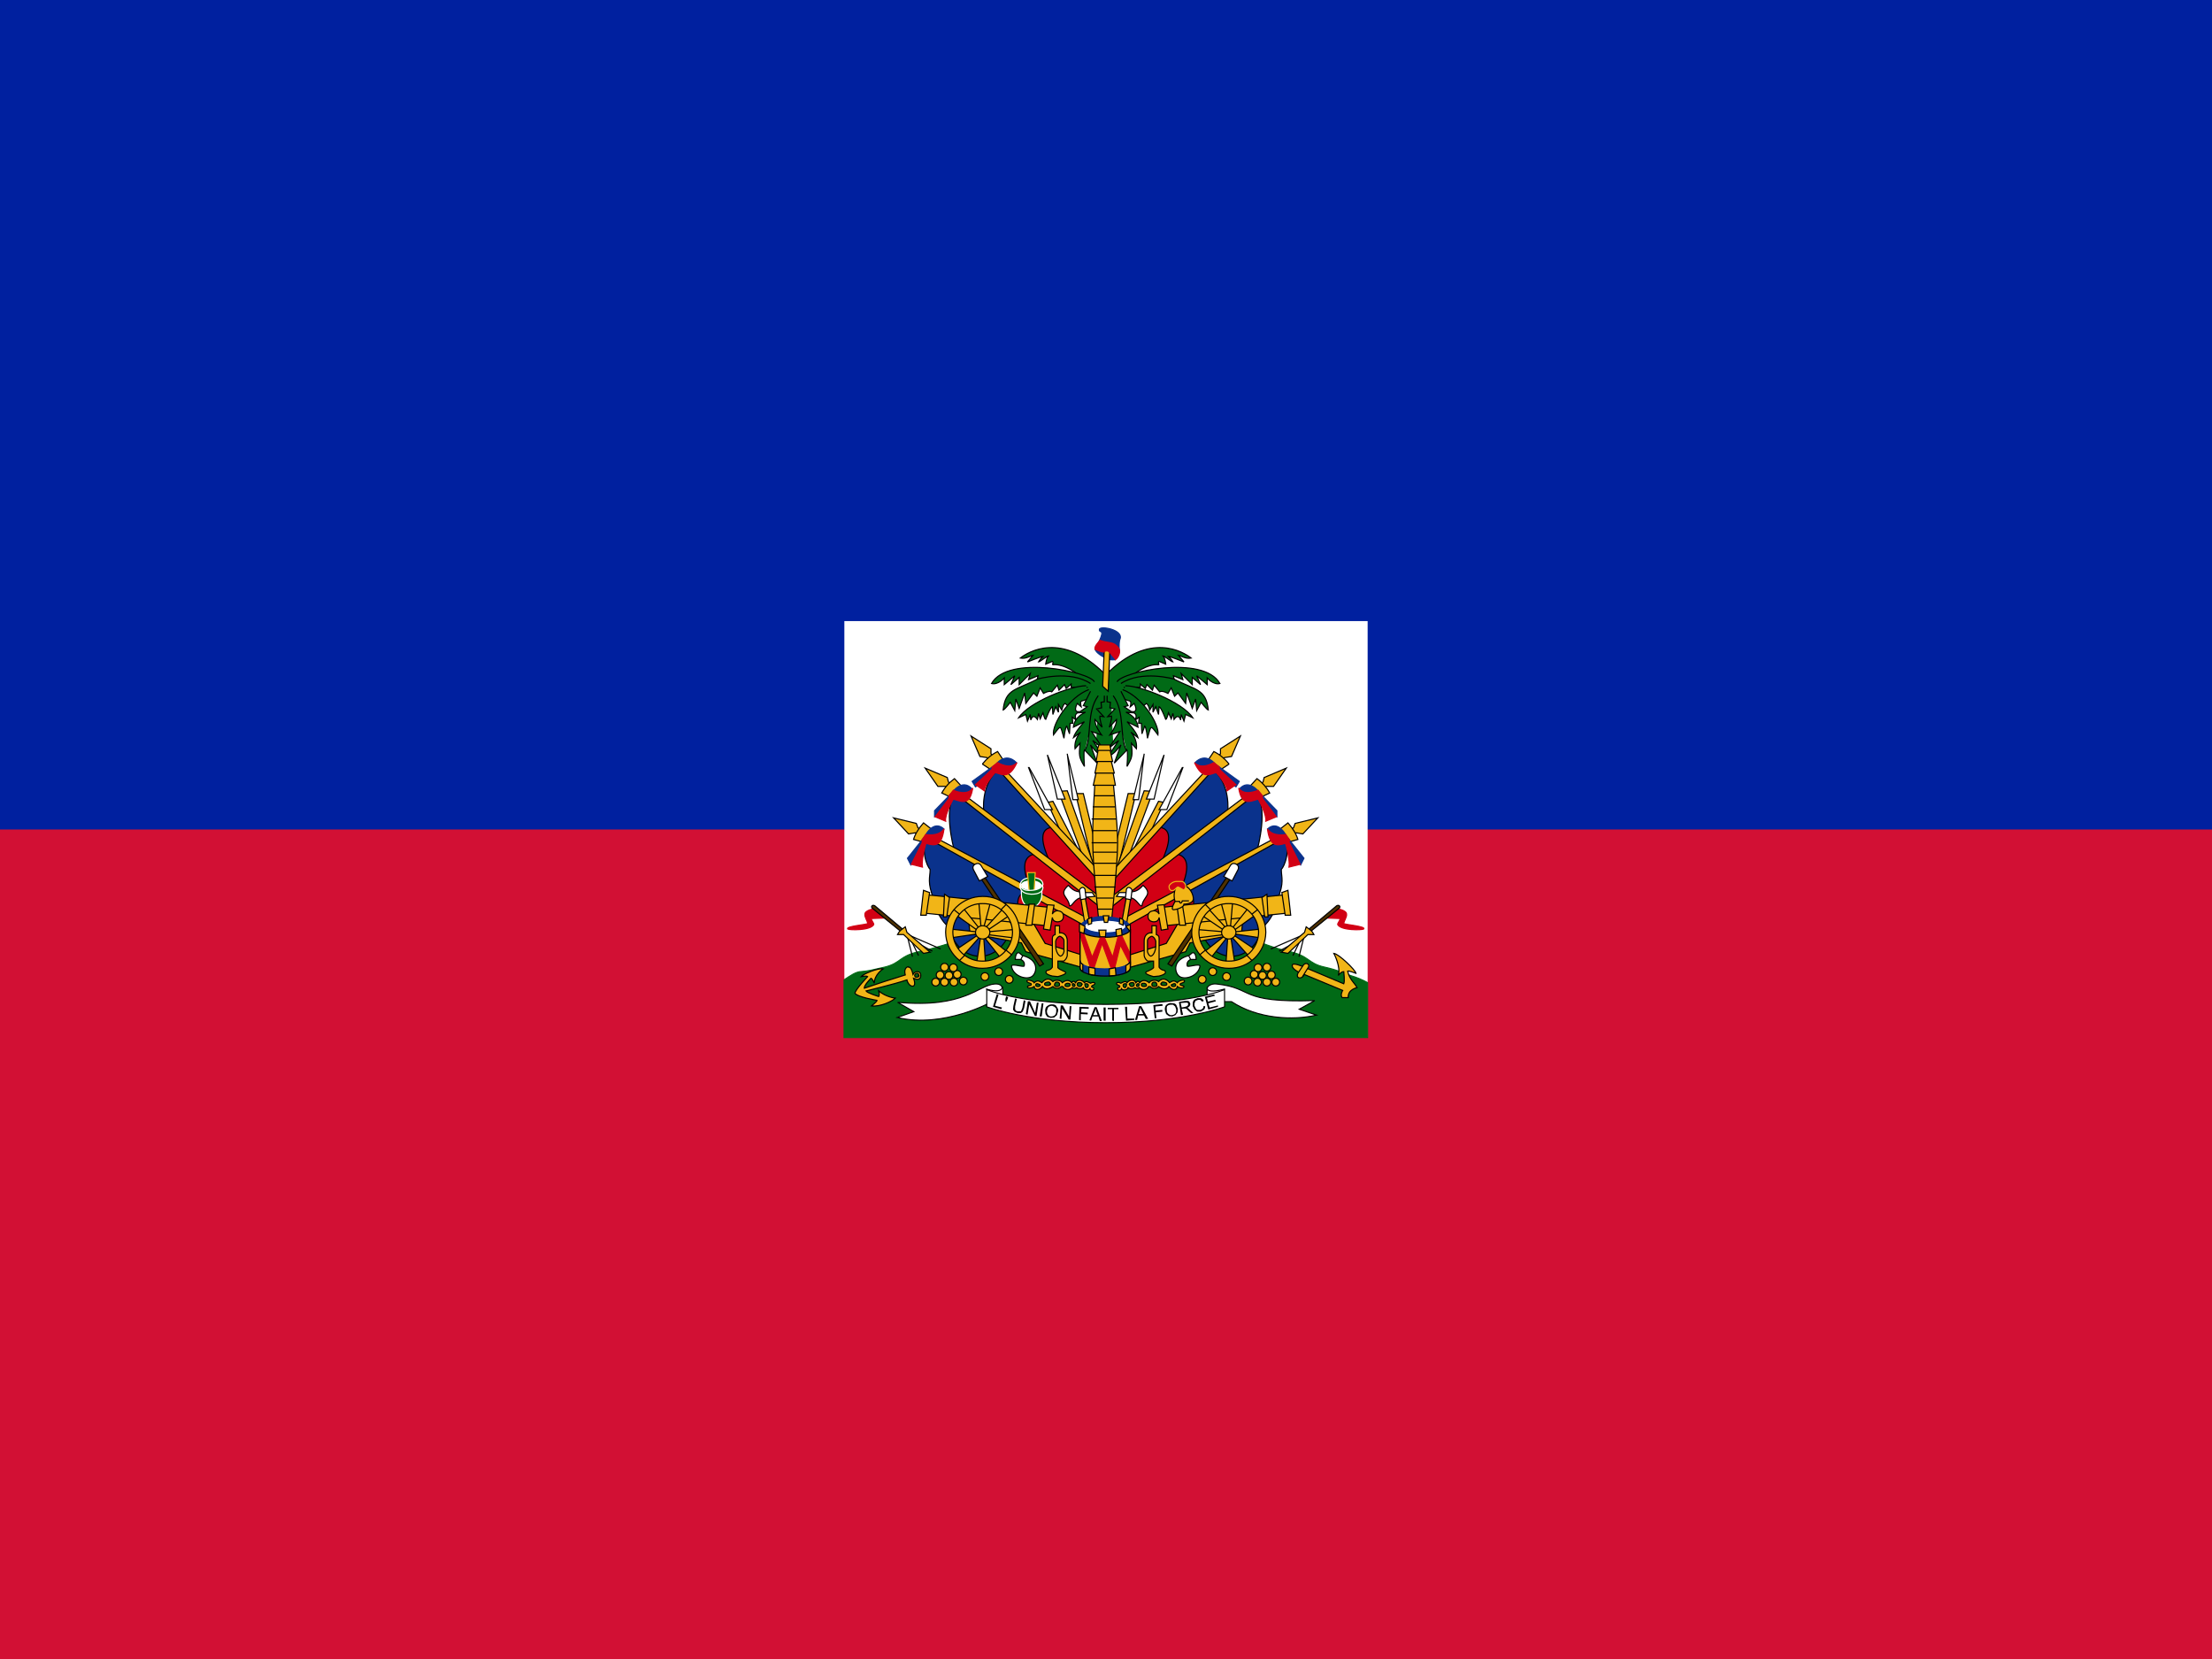
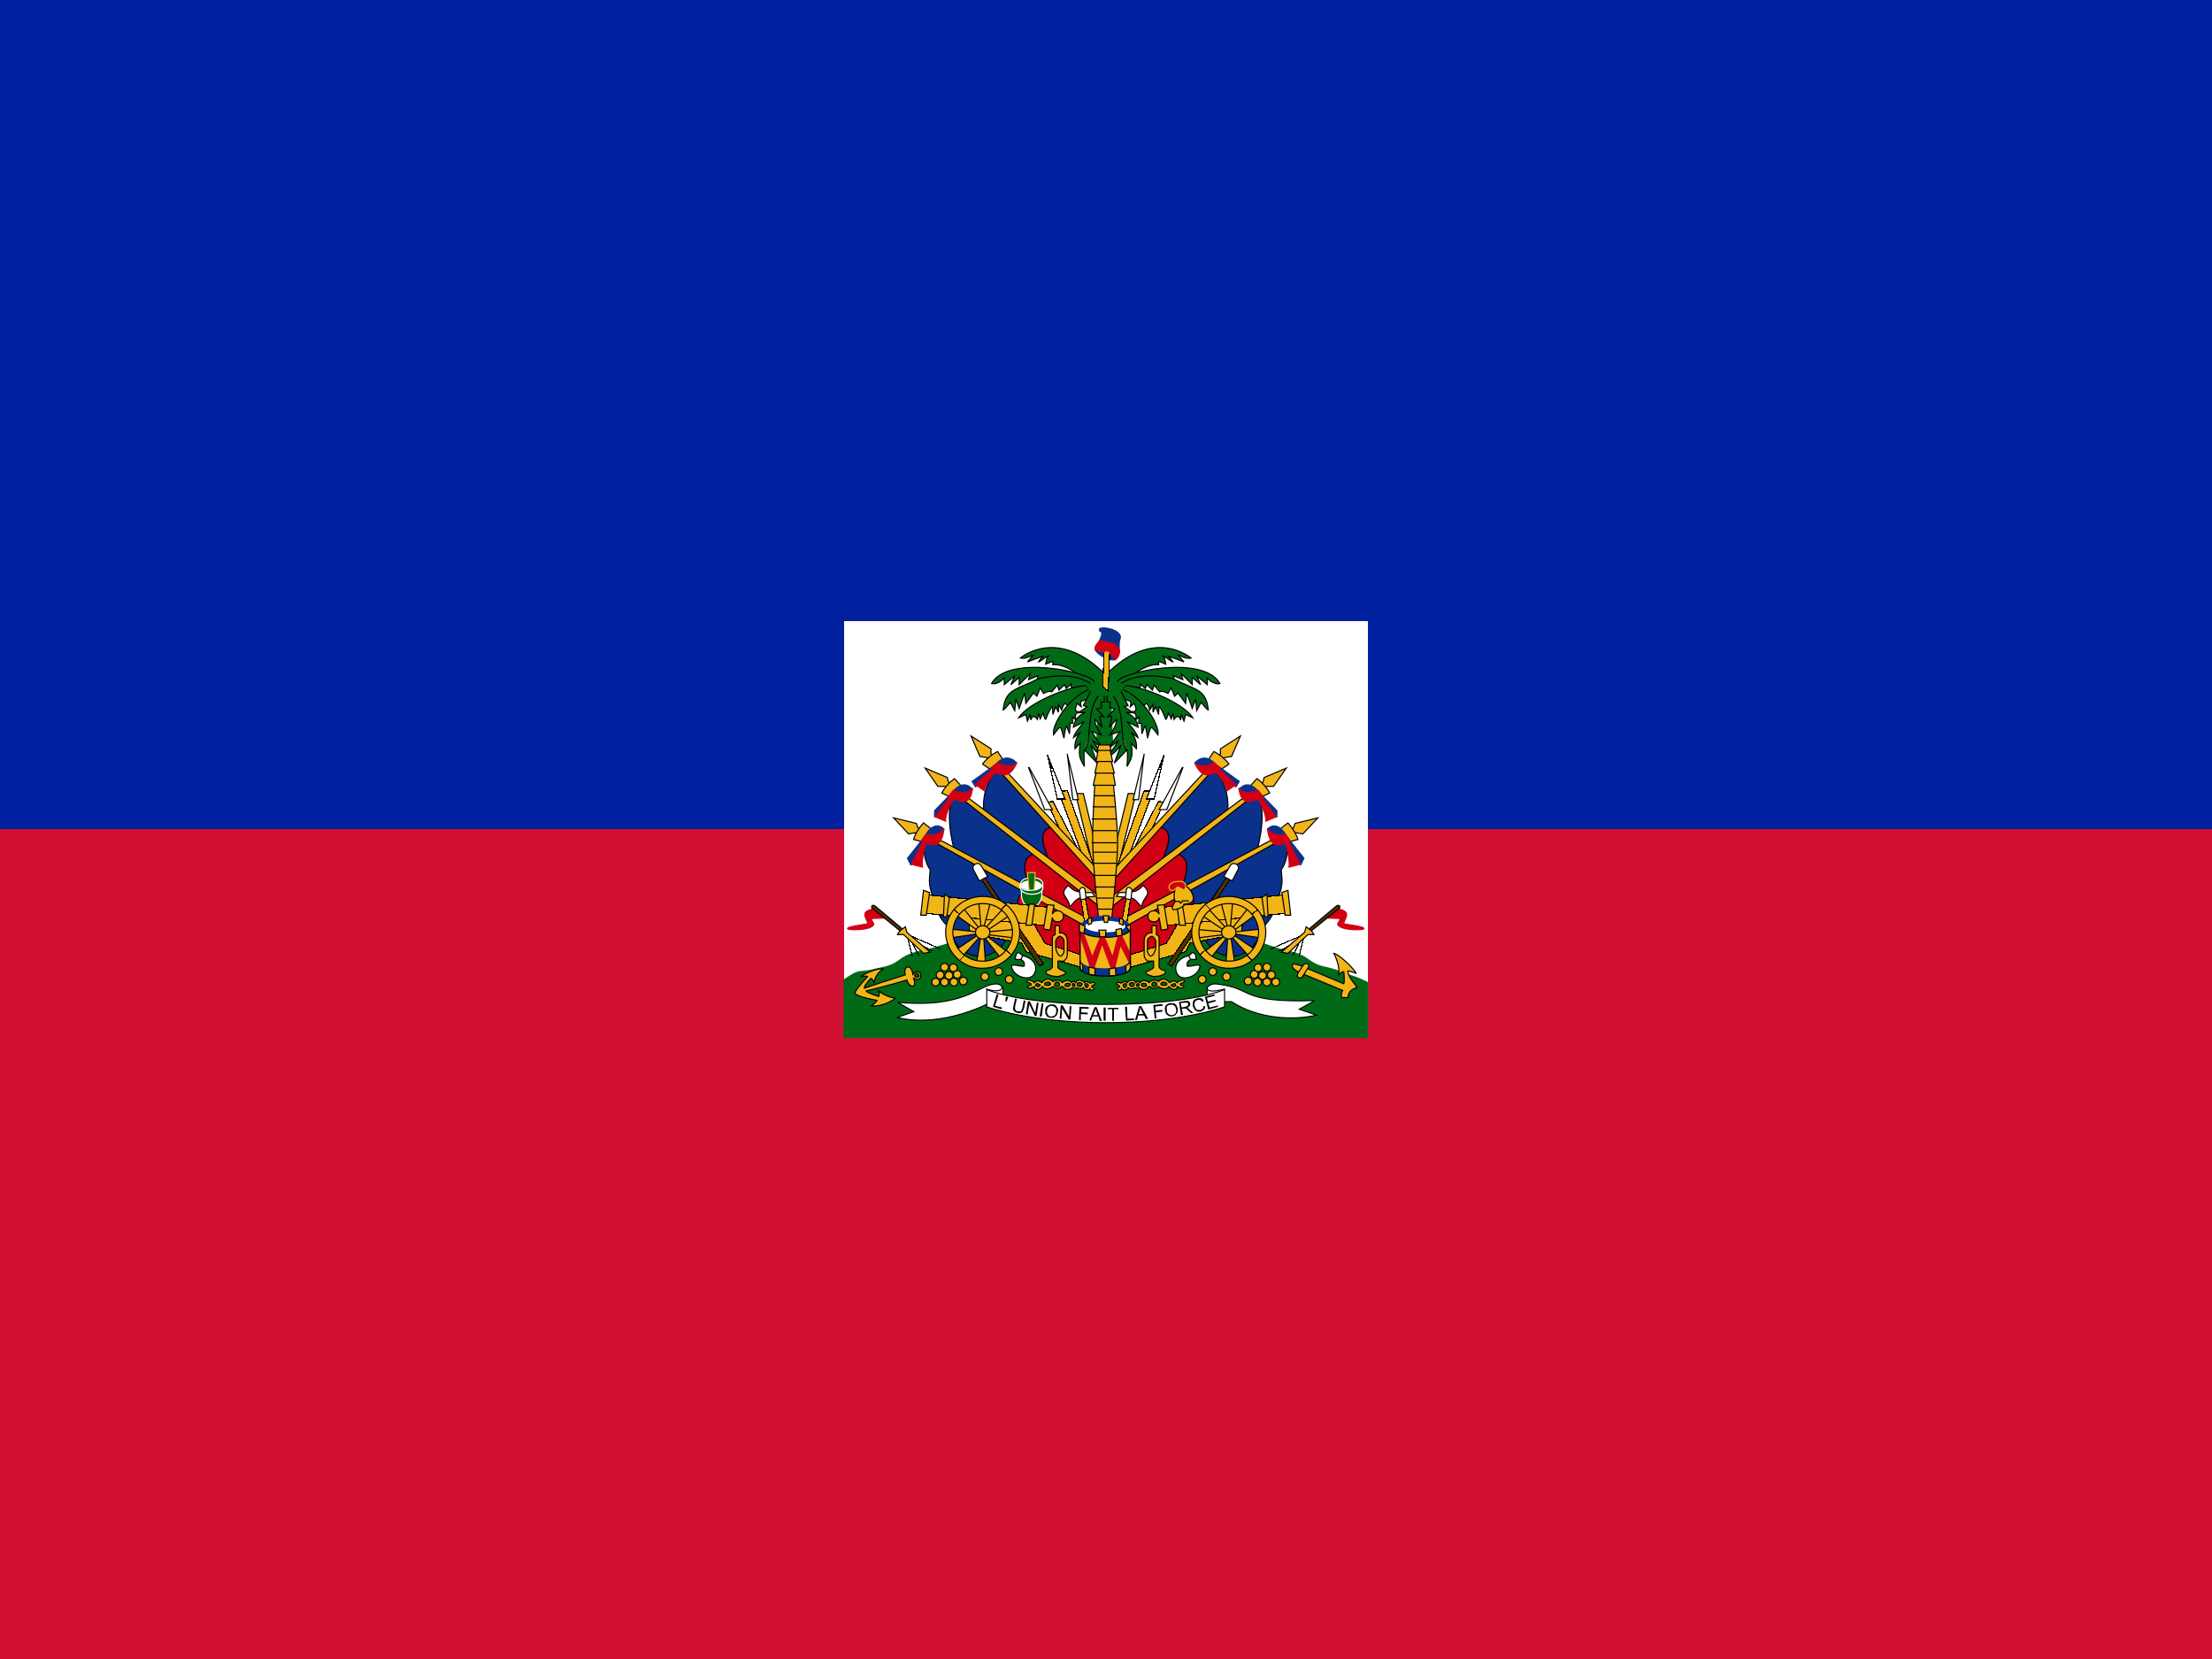
<svg xmlns="http://www.w3.org/2000/svg" xmlns:xlink="http://www.w3.org/1999/xlink" id="flag-icons-ht" viewBox="0 0 640 480">
-   <path fill="#d21034" d="M0 0h640v480H0z" />
-   <path fill="#00209f" d="M0 0h640v240H0z" />
+   <path fill="#d21034" d="M0 0h640v480H0z" shape-rendering="crispEdges" />
+   <path fill="#00209f" d="M0 0h640v240H0z" shape-rendering="crispEdges" />
  <g fill="#f1b517" stroke="#000" stroke-width=".2">
-     <path fill="#fff" stroke="none" d="M244.3 179.7h151.4v120.5H244.3z" />
+     <path fill="#fff" stroke="none" d="M244.3 179.7h151.4v120.5H244.3z" shape-rendering="crispEdges" />
    <path fill="#016a16" stroke="#016a16" stroke-width=".3" d="m350.5 266.8-31 1-30.7.3s-15.8 5.8-22.3 7.1-5.6 3.4-10.5 4.6c-4 .9-4.5 1.1-6.8 1.3-1.5 0-3.2 1.2-5 2.4v16.7h151.5v-15.9q-2.4-1.3-4.8-2c-2.2-.8-3.7-1.6-7.7-2.5-5-1.1-4.2-3.3-10.6-4.6-6.5-1.3-22.1-8.4-22.1-8.4z" />
    <g transform="translate(-80)scale(1.6)">
      <g id="ht-a">
        <path d="M244.5 143.5h1.4l2.6 10.7-.6 3.4z" />
        <path fill="#fff" d="m243 136.3 1 8.3h1l-2-8.2z" />
-         <path d="m245.7 154.6-4.3-11.5 1.6-.1 5 14z" />
-         <path fill="#fff" d="m239.4 136.5 1.8 8h1.4z" />
-         <path d="m241.9 150.6-2.5-5.5 1-.2 4.7 9z" />
+         <path d="m245.7 154.6-4.3-11.5 1.6-.1 5 14z" shape-rendering="crispEdges" />
+         <path fill="#fff" d="m239.4 136.5 1.8 8h1.4z" shape-rendering="crispEdges" />
+         <path d="m241.9 150.6-2.5-5.5 1-.2 4.7 9z" shape-rendering="crispEdges" />
        <path fill="#fff" d="m236 138.8 2.9 7.6h1.4l-4.2-7.6z" />
        <path fill="#0a328c" d="m242.3 151.4-11.5-12.5c-3.6 2.8-2.9 8-2.9 8l13 10.2z" />
        <path fill="#d20014" d="m248.9 158.2-8.5-8.6c-3.6.2-.8 5.5-.6 6.2l9 7.7z" />
        <path d="M248.1 156.8 230.6 138l-.7.5 18.6 20.6zm-18.5-20-.4-.5v-.9l-3.6-2.3 1.6 3.7 1.3.2.3.4z" />
        <path d="M227.7 138.1a8 8 0 0 1 2.7-2.2l1 1.5-2.2 1.8-1.5-1z" />
        <path fill="#0a328c" stroke="#0a328c" d="m225.8 141.3.6 1c.4-.1 4-3.5 4-3.5h2.7l.7-.9c-2-2-3.7.3-3.7.3z" />
        <path fill="#d20014" stroke="#d20014" d="M228 143c0-1 1.8-3.2 2-3.3 1.3.4 2.5 1.2 3.9-1.8-1.2 1.4-3.5 0-3.5 0l-1 .8v.4l-3 2.8z" />
        <path fill="#0a328c" d="m237.3 154.7-14.4-11.4c-2.5 2.5-.4 10.2-.4 10.2l14 7.6.7-6.4z" />
        <path fill="#d20014" d="m249.2 164-11.9-9.6c-4 .6-.8 6.5-.6 7.2l12.5 6.8z" />
        <path d="m248.7 162-25.6-19.2-.5.6 26.8 21zm-26.8-20.2-.4-.4-.2-.8-4-1.7 2.3 3.3h1.3l.4.4z" />
        <path d="M220.3 143.4a8 8 0 0 1 2.3-2.6l1.2 1.3-1.8 2.1z" />
        <path fill="#0a328c" stroke="#0a328c" d="M219 146.6v1.1c.4-.2 3.7-3.7 3.7-3.7l2.5-.5.6-.8c-1.8-2.1-3.7.7-3.7.7z" />
        <path fill="#d20014" stroke="#d20014" d="M221 148.5c-.2-1 1.2-3.8 1.4-4 1.6.5 3 1.2 3.5-2-1 1.6-3.5.4-3.5.4l-.8 1v.5l-2.5 3.3z" />
        <path fill="#0a328c" d="m236.2 161.7-18.5-10.5c-1.3 2.3-.1 5.5.5 6 0 1.5-.6 2.3.7 5.5q.6 3.2 2.7 5c1.6 6.4 8.2 6.9 10.7 1.6z" />
        <path fill="#d20014" d="m248.3 168.5-12.5-7.3c-4 .5 0 8 .3 8.7l12.2 4.3z" />
        <path d="m246.2 165.8-28.3-15-.5.6 30 16.7zM216.5 150l-.5-.3-.3-.8-4.1-1 2.7 2.9 1.2-.2.6.3z" />
        <path d="M215.2 151.8q.4-1.4 1.8-3l1.4 1.1-1.4 2.4z" />
        <path fill="#0a328c" stroke="#0a328c" d="m214.1 155.2.6 1.2 3-4.6 2.5-.9.5-1c-2-1.8-3.5 1.4-3.5 1.4z" />
        <path fill="#d20014" stroke="#d20014" d="M216.8 156.8c-.2-1 .5-4.2.7-4.3 1.5.5 2.8.6 3.2-2.6-1 1.5-3.3 1-3.3 1l-.7 1 .1.4-2 4z" />
      </g>
      <use xlink:href="#ht-a" width="100%" height="100%" transform="matrix(-1 0 0 1 499.9 0)" />
    </g>
    <g transform="translate(-80)scale(1.6)">
      <path fill="#016a16" stroke="#016a16" d="m248.8 125.6-.5 9h2.9l-.4-9 3-.3-.3-3.6-7.5.3v3.2z" />
      <g id="ht-b" fill="#016a16">
        <path d="M249.8 121.9c-7.8-7.8-13.9-4-15.3-2.9 1 .2 1.8-.4 2.3-.5l-1 1.2s2.5-1 2.8-1c-.4.3-.8 1-.8 1 .2 0 1.6-1.1 1.8-1.1-.4.4-.5 1.5-.5 1.5l1.2-.5c.3.2-.1.6.1.6 2-.2 4.7 1.7 5 2.3" />
        <path d="M247.9 123.3c-.8-1.8-15.6-5-18.6.3 1.2.3 2.3-1 2.3-1v1.2l1.9-1.6-.7 1.6 1.5-1.3v1.3l2-2-.3 1.1 1.7-.7-.2 1" />
        <path d="M247.2 123.6c-3.8-2.5-9.6-.8-9.6-.8-3.8 2-5.8 1.7-6.2 5.6.3-.1 1.3-1.4 1.3-1.4l.8 1.5.2-2.1.6 1.7 1-2.8.2 1.9 1.4-1.9.6.6.6-1.5.6 1s1-.6 1.5-.3l1-1.2.3.9 1-1 .3.7.9-.8v.6h3" />
        <path d="M246.4 124c-2.7 0-10.3 2.9-12.2 5.8l1.3-.6.3 1.2.5-1.2.1 1q.4-1.2 1.2-.1l.2-1.1.3 1 .5-1.1s.3 1.2.5 1.2c0 0 .8-2.2 1.2-2.3l.1 1.4.5-1.4.5 1v-1.4l.6 1s.2-1 .6-1.2l.8.7 3.4-2.5" />
        <path d="M246.9 124.7c-3.5 1.3-6.7 6.2-6.4 8.2 1.5-2 1.2-1.7 1.9.6 0 0 .2-2 .5-2.2l.5 1.4.1-1.9h.5l-.1-1.1.7.5c-.2-.7-.3-.9.4-1.5 0 0-1 .1-.2-1.5l.7.6s-.2-.7 0-1l2.6-.8" />
        <path d="m247.2 125-1.3 2.6.7.2-1.6 1.1 1.3-.1s-2 .7-2.2 2.7l2-1s-1.7 1.8-2 2.9l1.3-1s-1.2 1.2-1 3l.9-1c-.2 2.3-.2 2.5.8 4.2 0 0-.2-2.6 0-3l2.3 2.4-1.2-3.3s1.4 2 2.2 1.9l-1.8-2.7 1.8 1.4-2-3 1.8.6s-1.3-1.7-1.2-2.8l1.3 1.4s-.5-1.5-.4-2l.7.1-1.3-1.4.9-.2-.1-1 .6-.1v-1.1m-1.1 0c-2.2 3-1.1 7.5-2.4 9.9" />
      </g>
      <use xlink:href="#ht-b" width="100%" height="100%" transform="matrix(-1 0 0 1 499.9 0)" />
      <path d="M251 166.5s1.1-10 1.1-14.2c0-3.4-.8-10.8-.8-10.8H248s-.5 7.4-.4 10.8c0 4.2 1.1 14.2 1.1 14.2z" />
      <path d="M247.7 142h4l-.5-2.7h-2.9z" />
      <path d="M248 139.8h3.5l-.7-2.7h-2.2z" />
      <path d="M248.2 137.7h3l-.6-2.7h-1.9z" />
      <path d="M250.7 134.7h-2l-.3 1h2.5zm.4 29.7h-2.6m2.8-2h-3m3.4-2h-3.8m4-2.1h-4m4-2.2h-4.1m4.2-2h-4.4m4.4-1.7h-4.6m4.6-2.2h-4.6m4.5-2.1h-4.5m4.3-2.2h-4.1m3.9-2h-3.7" />
      <path fill="#0a328c" stroke="#0a328c" d="M250 119c-.8-.3-2.3-1.3-1.9-1.9l.7-1.2c1-2.2 0-1.4 0-2-.2-.8 3.8-.2 3.8 1.3 0 .5-.3.2-.2 2.6l-.8 1.5a4 4 0 0 1-1.7-.2z" />
-       <path d="m250.4 125-1-.9.3-7.1 1 .3-.3 7.6z" />
+       <path d="m250.4 125-1-.9.3-7.1 1 .3-.3 7.6z" shape-rendering="crispEdges" />
      <path fill="#d20014" stroke="#d20014" d="M251.7 119.3c.6-.4 1-1.5.6-2.1-1-1.3-1.7-.8-3.4-1.4-.3.4-1 1-.9 1.6 2.3 1 1.4.2 2.2.3.4 0 .6.5 1.5 1.5z" />
    </g>
    <g transform="translate(-80)scale(1.6)">
      <use xlink:href="#ht-c" width="100%" height="100%" transform="matrix(1 0 0 -1 0 320.4)" />
      <path fill="#016a16" stroke="#fff" stroke-linecap="round" d="M238.4 161.8c0 1.2-.9 2.3-1.9 2.3s-1.8-1-1.8-2.4v-1.2h3.7z" />
      <ellipse cx="236.5" cy="160.1" fill="#fff" stroke="none" rx="1.8" ry=".9" />
      <path fill="#016a16" stroke="#f1b517" d="m236.1 161-.3-3.2h1.4l-.2 3.3h-.9z" />
      <path id="ht-c" fill="#016a16" stroke="#fff" stroke-linecap="round" d="M238.5 160.1q-.4.8-2 .9c-1.6.1-1.7-.4-2-.9v.4q.2 1.1 2 1.2 2 0 2.1-1.2z" />
      <g id="ht-d">
-         <path d="m246 172.8-7-2.2-3.1-5.3-10.9-.5.4 4 9.3 1.7.8 1.6 10.7 3z" />
-         <path fill="#503200" d="m238.7 174.3-11.2-16.5-.5.5 11 16.4z" />
+         <path d="m246 172.8-7-2.2-3.1-5.3-10.9-.5.4 4 9.3 1.7.8 1.6 10.7 3z" shape-rendering="crispEdges" />
+         <path fill="#503200" d="m238.7 174.3-11.2-16.5-.5.5 11 16.4z" shape-rendering="crispEdges" />
        <path fill="#fff" d="m228.6 158.5-1.2-2q-.4-.6-1.1-.2-.6.4-.2 1.1l1 1.9z" />
-         <path d="m240 164.1-22.5-2.3-.6 3.3 22.4 2.3z" />
+         <path d="m240 164.1-22.5-2.3-.6 3.3 22.4 2.3z" shape-rendering="crispEdges" />
        <path d="m217 161-.5 4.5h1l.6-4.1zm3.8.7-.2 4.1h.6l.5-3.5zm15.3 1.8-.6 3.8h1.1l.5-3.8zm3.3.1-.7 4.4 1.2.2.4-2.3q.1.8 1 .8 1-.1 1-1t-1-1a1 1 0 0 0-1 .6l.3-1.6zm-8 .7-3.2 3.5.4.4 4-2.7zM224 173l3.1-3.5-.3-.4-4 2.7zm8.1-.9-3.7-2.9-.4.3 3 3.8zm-9.3-6.7 3.9 2.8.4-.3-3-3.8zm4.2-2.3.4 4.6h.5l1.2-4.5zm1.2 11-.3-4.5h-.6l-.7 4.6zm5.1-6-4.8.4v.5l4.8.6zm-11.4 1.5 4.7-.7v-.4l-4.8-.5v1.6z" />
        <ellipse cx="227.7" cy="168.6" rx="1.3" ry="1.2" />
        <path fill-rule="evenodd" stroke-linecap="round" d="M234.4 168.6c0 3.5-3 6.5-6.7 6.5a6.6 6.6 0 0 1-6.7-6.5c0-3.6 3-6.5 6.7-6.5a6.6 6.6 0 0 1 6.7 6.5zm-1.3 0a5.3 5.3 0 0 1-5.4 5.2 5.3 5.3 0 0 1-5.4-5.3 5.3 5.3 0 0 1 5.4-5.1 5.3 5.3 0 0 1 5.4 5.2z" />
-         <path d="m223.5 165.3-1-.8m8.5 0 1-1m1 9.2-1.1-.9m-8.4 1.9 1-1m21.7-10.6 1.1 6-.9.4-1-6.3z" />
+         <path d="m223.5 165.3-1-.8m8.5 0 1-1m1 9.2-1.1-.9m-8.4 1.9 1-1m21.7-10.6 1.1 6-.9.4-1-6.3z" shape-rendering="crispEdges" />
        <path fill="#fff" d="M245.6 161.4c-.5-.3-1.2.1-2.4-1.3-1.9 1.7 0 2 .2 3.7.5.2.9-1.4 2.3-1.5l2.3-.2-.5-.7z" />
        <path fill="#fff" d="m246.4 162.5-.2-1.7c-.3-.7-1-.1-1 .2l.2 1.7z" />
        <path fill-rule="evenodd" d="M240.8 167.4v1.6c-.6.2-.5.6-.5 1.2v4.7q-.3.5-1 .6-.6.6 1 1l1 .1q2.2-.6 1-1-.7-.3-1-.6v-1.2h1c.2 0 .7-.6.7-1.1v-2.5c0-1.4-1-1.6-1.4-1.5v-1.3zm1.6 2.7c0-.4-.6-.8-.8-.8q-.5.2-.7.9v1c0 .4.3 1.6.9 1.7q.4-.1.6-.8z" />
        <path fill="#fff" d="M234.3 172.3c-.7-.2-.7 1.2-.7 1.2h1q.8.4.6 1.2c-.3.2-2.2-.5-2.3 0 .3 1.9 2.9 2.6 3.8 1.8s1.1-3-1.8-3.7zm.6.6-.3.6" />
-         <path d="m215 173-1-4m2.1 3.8-1.5-3.1m4 2.3-3.3-1.8m4.8 1.4-6.2-2.7" />
+         <path d="m215 173-1-4m2.1 3.8-1.5-3.1m4 2.3-3.3-1.8m4.8 1.4-6.2-2.7" shape-rendering="crispEdges" />
        <path fill="#d20014" stroke="#d20014" d="m210.2 166-2.6.1c-.2.1.5.9.4 1.1-.6 1.1-4.4 1-4.7.8-.5-.5 3.5-.8 3.6-1 0-.4-.6-1.2-.5-1.7 0-.7 1.7-1 1.7-1z" />
        <path fill="#503200" d="m213.2 168-5-4.2s-.3-.2-.5 0 0 .4 0 .4l5.4 4.4.1-.5z" />
        <path d="m218.2 172.2-4.2-3.6-.3-1-.8.6c-.3.2-.6.8-.6.8h1.1l3.6 3.4 1.1-.2z" />
        <circle cx="232.5" cy="177.1" r=".7" />
        <circle cx="230.6" cy="175.7" r=".7" />
        <circle cx="228.1" cy="176.6" r=".7" />
        <circle cx="224.2" cy="177.4" r=".7" />
        <circle cx="222.5" cy="177.6" r=".7" />
        <circle cx="220.8" cy="177.6" r=".7" />
        <circle cx="219.2" cy="177.6" r=".7" />
        <circle cx="220" cy="176.3" r=".7" />
        <circle cx="221.6" cy="176.4" r=".7" />
        <circle cx="223.1" cy="176.2" r=".7" />
        <circle cx="222.4" cy="175" r=".7" />
        <circle cx="220.8" cy="174.9" r=".7" />
        <path fill-rule="evenodd" d="M236.5 178c0-.3-.8-.2-.8-.6s1.2 0 1.3.3c.7-.6 1-.2 1.4 0q1-1.2 2-.2c.4-.4 1.4-.3 1.7.2q1-.8 1.7 0 .3-.5.7 0c.3-.7 1.2-.5 1.6 0 .3-.4.7-.1 1.1.1q.6-.3.8 0c0 .4-.6.3-.6.6s.4 0 .4.4c0 .3-.6.4-.7 0-.3.4-1.1.2-1.2-.2a1 1 0 0 1-1.2 0q-.5.3-.8 0c-.5.5-1.4.4-1.7-.2h-.3a1 1 0 0 1-1.5 0q-1.2.8-1.9 0c-.5.7-1.4.7-1.5 0-.4.3-1.2.4-1.2 0 0-.2.7-.1.7-.4zm1.6.1q0 .3-.4.3t-.4-.3.4-.2zm1.9-.2q0 .3-.6.3t-.5-.3q0-.2.5-.3t.5.3zm3.5.2q0 .3-.5.3t-.4-.3q0-.2.4-.3.6 0 .5.3zm-1.9 0q0 .3-.5.3t-.4-.4.4-.4q.5 0 .5.4zm4 0q0 .2-.3.3-.5 0-.5-.4t.5-.3q.3 0 .4.3zm-1.2 0q0 .3-.2.3t-.3-.3q0-.3.3-.2zm2.4.1q0 .3-.3.4-.2 0-.3-.4t.3-.3q.3 0 .3.3z" />
      </g>
      <use xlink:href="#ht-d" width="100%" height="100%" transform="matrix(-1 0 0 1 499.9 0)" />
      <path fill="#0a328c" stroke="#0a328c" d="M249.8 165.7c-2.5 0-4.5 1-4.5 2.1q0 .3.2.6c.5.6 2.3 1 4.4 1q3.2 0 4.2-.9.3-.3.3-.7c0-1.1-2-2-4.6-2z" />
      <path d="M254.4 168v7c0 .9-2 1.5-4.5 1.5s-4.6-.6-4.6-1.5v-7c0 .8 2 1.5 4.5 1.5 2.6 0 4.6-.7 4.6-1.5z" />
      <path fill="#d20014" stroke="#d20014" d="M245.3 168v1l2.2 7 1.8-5.4 2 5.5 1.3-5.2 1.8 3.5v-1.9l-1.6-3.4-.6.2-1 3.8-1.5-3.6h-.7l-1.5 3.6-1.6-4.4q-.6-.3-.6-.7z" />
      <path fill="#0a328c" stroke="#0a328c" d="M254.4 173.7v1.3c0 .9-2 1.5-4.5 1.5s-4.6-.6-4.6-1.5v-1.3c0 .9 2 1.5 4.5 1.5 2.6 0 4.6-.6 4.6-1.5z" />
      <path d="m251.7 175-1.1.2v1.3l1.2-.1zm-4.8-.1v1.3l1.1.2v-1.3zm-1.6-1.2v1.3q0 .4.5.7v-1.3q-.5-.3-.5-.7zm9.1.2q-.1.3-.8.7v1.3q.8-.3.8-.9z" />
      <path fill="none" d="M254.4 168v7c0 .9-2 1.5-4.5 1.5s-4.6-.6-4.6-1.5v-7" />
      <path fill="#fff" stroke="#fff" d="M253.4 167.5c0 .5-1.6 1-3.5 1-2 0-3.6-.5-3.6-1s1.6-.9 3.5-.9c2 0 3.6.4 3.6 1z" />
      <path d="m248.7 168.2.2 1.2h1l.1-1.2zm4.1-.3-1 .2.1 1.2 1-.2zm-5.4-2-.7.3.1 1 .6-.2zm2.4-.3h-.3l.2 1.2h.6l.2-1.2zm2.7.4-.1 1 .7.3v-1zm-6.5 2.8.2-1.3-1-.5v1.5zm8.4-.3v-1.3l-.8.3zm9.3-8.5c.8 0 2 1 2.1 2.5 0 1-1.7 1-1.7 1 0 .5-1 .9-1.8 1s.2-1.5.2-1.5c-.5-1.3.2-2.7.2-2.7z" />
      <path d="M262.5 163h.8s0 .3.2.3.3-.4.3-.4h1.2" />
      <path fill="#d20014" stroke="#f1b517" d="M264.1 160.9c.7-.5.1-1.5-.4-1.5h-1c-.6 0-1.4.6-1.3 1q.1.8.8.6c.2 0 .6-.6.8-.6s1 .6 1.1.5z" />
      <path fill-rule="evenodd" d="M214.2 174.8q-.8.3-.5 1.5-3.9 1.2-7.4 2.4c-.1-.5 1.2-1.8 1.2-1.8.3.1.6.9.6.9 0-1.6 1.6-2.6 1.6-2.6-1-.2-3.7 1-4 1.4 0 0 1-.2 1.2 0 0 0-2.2 2.3-2.3 3 .4.7 4 1.3 4 1.3 0 .2-1 1-1 1 1.5.2 3.7-.8 4.3-1.4 0 0-1.7-.2-3-1.3 0 0 .2.7 0 1 0 0-2-.6-2.3-1 0 0 5-1.2 7.4-2 .1.5.6 1.3 1.2 1.1q.4-.3 0-1.4l.6.2q.7 0 .7-.7t-.7-.7a1 1 0 0 0-.7.5c-.1-.5-.4-1.4-.8-1.3zm2 1.6q0 .3-.4.3a.3.3 0 0 1-.4-.3q0-.3.4-.4.4 0 .3.4z" />
      <path d="M293 177.9c.2-.4 0-2.2 0-2.2-.5 0-1 .7-1 .7.5-1.6-.8-4-.8-4 .9.1 3.9 3 4 3.6 0 0-1.3-.5-1.5-.4.3 1.5 1.3 2.2 1.7 3 0 0-1.7.3-1.6 1.8h-1.1c-.4-.5.1-1.3.1-1.3l-7.7-3.2c-.5-.2-1.6-.8-1.4-1.4.1-.5 2 .3 2.4.5z" />
      <path d="m285.6 176.5 1-1.6c.3-.5-.4-1-.9-.4l-1 1.5c-.4.9.5 1.1 1 .5z" />
    </g>
    <g fill="#fff" stroke-width=".3">
-       <path d="m290.2 288.6-.1-3-3.5.3-.2 3.1z" />
+       <path d="m290.2 288.6-.1-3-3.5.3-.2 3.1z" shape-rendering="crispEdges" />
      <path d="m264.4 292.7-4.7-2.7c19.4 1.8 23.4-5 28.1-5.3 3-.3 3.3 3.2-2.3 1.5l1.5 3.6s-13.8 7.8-27.4 4.6zm84.8-4.1.1-3 4.3.2.2 3.1z" />
      <path d="m375.9 292 4.5-2.5c-22.4.7-17.3-3.6-28.4-4.8-3-.4-5 3.4 2.2 1.5l-1.4 3.6h3.5c7.6 5 17.8 5.5 24.6 3.9z" />
      <path d="M285.5 286.3v5s12.3 4.6 34.4 4.6c22.2 0 34.4-4.6 34.4-4.6v-5s-9.3 4.3-34.4 4.3-34.4-4.3-34.4-4.3z" />
    </g>
    <path fill="#000001" stroke="none" d="m287.3 291.3 1.1-3.7.5.2-1 3.2 2 .5-.2.5zm3.6-1.6v-.7l.2-.7.6.2-.2.6-.3.7zm5.3-.3.5.2-.4 2.1-.4 1-.5.4h-1l-.9-.4-.4-.6.1-1 .5-2.2.5.1-.5 2.2v.8l.2.4.5.2h1l.4-1zm.6 4 .6-3.7h.6l1.5 3.4.5-3h.5l-.6 3.9-.5-.1-1.6-3.3-.5 3zm4 .7.6-3.8h.5l-.5 3.8h-.5zm1.6-1.7q0-1 .7-1.4a2 2 0 0 1 1.4-.4q.6 0 1 .3l.5.8q.3.5.1 1l-.3 1-.8.7-1 .1-1-.3-.5-.8zm.5 0q0 .8.3 1.2.3.5.9.5t1-.3.5-1v-1l-.5-.5-.7-.3q-.5 0-1 .3-.3.3-.5 1.2zm3.7 2.3.3-3.8h.6l1.8 3.2.2-3h.5l-.3 3.9h-.5l-1.9-3.2-.2 3zm5.6.4.1-3.8 2.7.1v.5l-2.1-.1-.1 1.1 1.9.1v.5l-2-.1v1.8zm3 .1 1.5-3.8h.6l1.5 4h-.6l-.4-1.3h-1.7l-.4 1.2zm1-1.5h1.4l-.4-1-.2-.9-.2.8-.5 1.1zm3.1 1.6v-3.8h.6v3.8zm2.5 0V292h-1.3v-.4h3.1v.4h-1.3v3.4zm4 0-.3-4h.6l.1 3.4h2v.4zm2.6-.2 1.2-4h.6l2 3.7h-.7l-.5-1h-1.7l-.3 1.3zm1-1.7h1.4l-.5-1-.4-.9-.1.8zm4.7 1.2-.4-3.8 2.6-.3.1.5-2.1.2v1.2l2-.2v.5l-1.9.2.2 1.7zm3-2.1a2 2 0 0 1 .2-1.6 2 2 0 0 1 1.3-.7l1 .1q.6.1.8.6l.4 1-.1 1-.6.8-.9.4-1-.1-.8-.6zm.5-.1q0 .6.5 1t1 .3q.7-.1 1-.5t.2-1.2l-.3-.8-.6-.5h-.7q-.6 0-1 .4-.2.4-.1 1.3m4.1 1.3-.6-3.8 1.7-.3h.8q.3 0 .5.2l.3.6q0 .4-.2.7t-.7.5l.3.1.5.5 1 .9h-.7l-.7-.6-.5-.5-.3-.2h-.6l-.6.1.4 1.7zm.2-2.2 1-.2.6-.2a1 1 0 0 0 .3-.6l-.2-.4h-.7l-1.3.1zm6.3-.4h.5q0 .6-.3 1l-1 .6h-1l-.8-.6-.5-1v-1q.1-.6.5-.9l.9-.4h1q.6.3.8.8l-.5.2-.5-.5h-.7l-.7.3-.3.7v.7l.4.8q.2.4.6.4h.7l.6-.3q.3-.3.3-.8m1.4 1-1-3.7 2.7-.7.2.4-2.3.6.3 1.1 2.1-.5.2.4-2.2.6.4 1.2 2.4-.6v.4z" />
  </g>
</svg>
